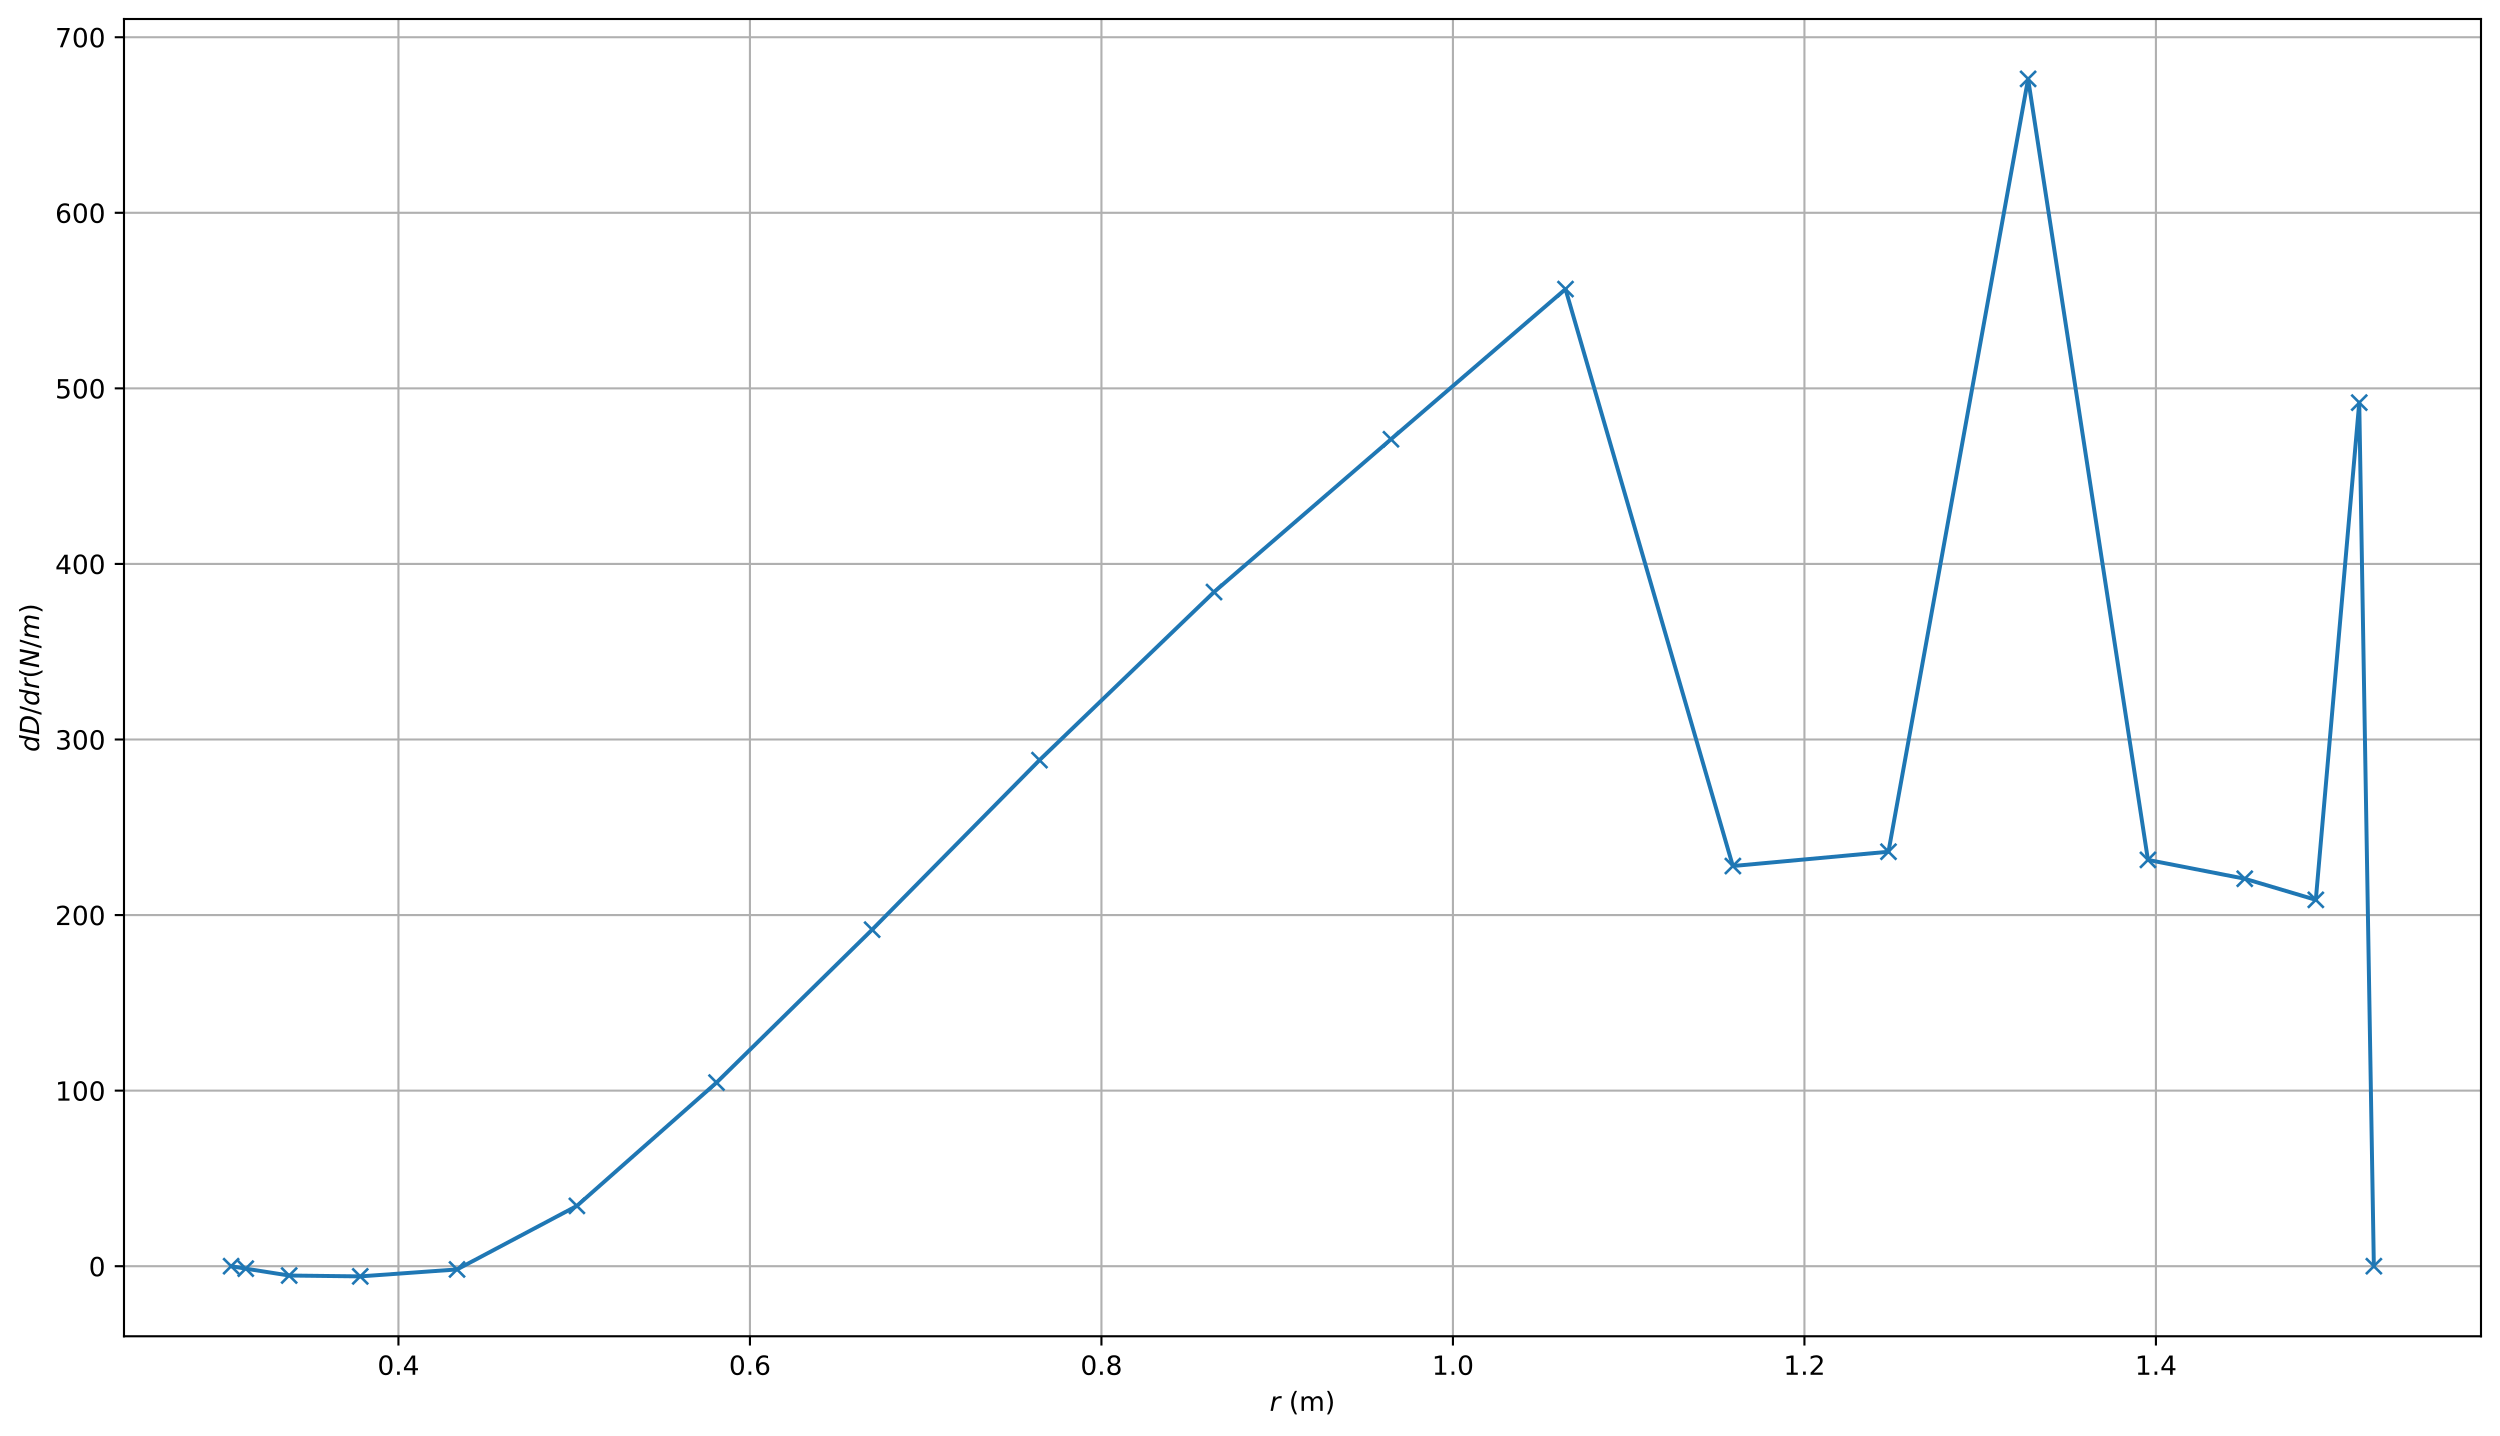
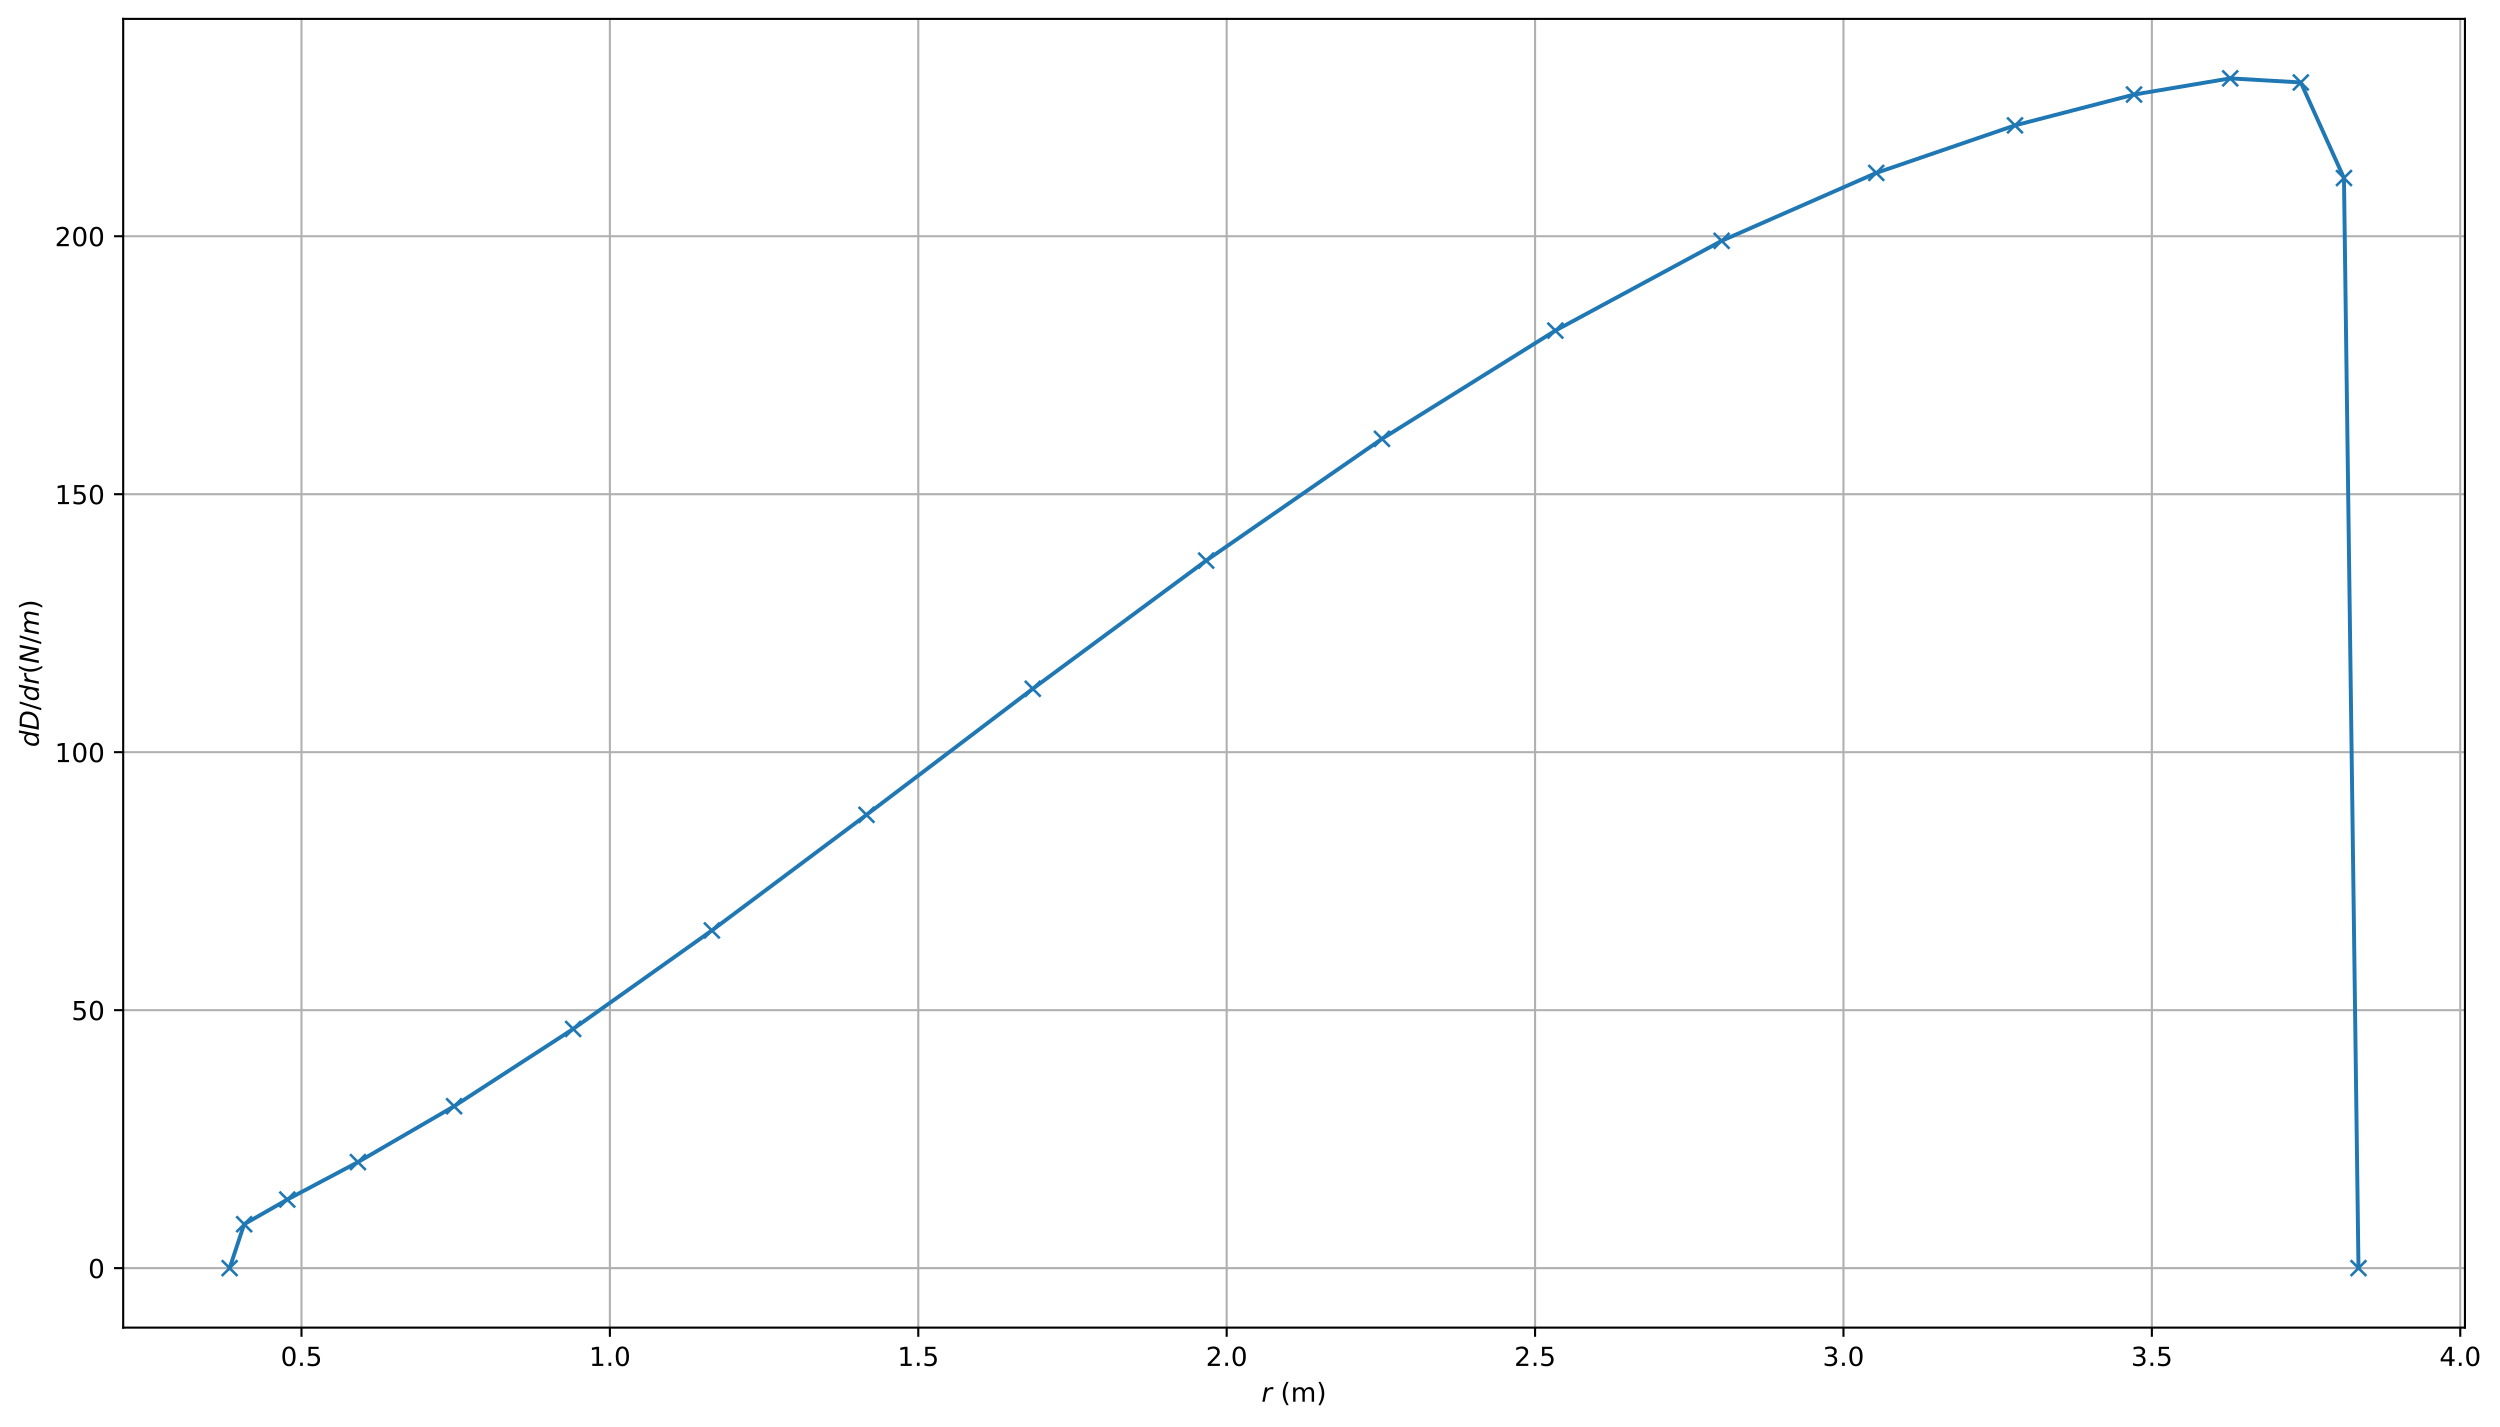
- <svg xmlns="http://www.w3.org/2000/svg" xmlns:xlink="http://www.w3.org/1999/xlink" width="946.966pt" height="543.716pt" viewBox="0 0 946.966 543.716" version="1.1">
+ <svg xmlns="http://www.w3.org/2000/svg" xmlns:xlink="http://www.w3.org/1999/xlink" width="953.136pt" height="543.716pt" viewBox="0 0 953.136 543.716" version="1.1">
  <defs>
    <style type="text/css">*{stroke-linejoin: round; stroke-linecap: butt}</style>
  </defs>
  <g id="figure_1">
    <g id="patch_1">
-       <path d="M 0 543.716  L 946.966 543.716  L 946.966 0  L 0 0  L 0 543.716  z " style="fill: none" />
+       <path d="M 0 543.716  L 953.136 543.716  L 953.136 0  L 0 0  L 0 543.716  z " style="fill: none" />
    </g>
    <g id="axes_1">
      <g id="patch_2">
        <path d="M 46.966 506.16  L 939.766 506.16  L 939.766 7.2  L 46.966 7.2  L 46.966 506.16  z " style="fill: none" />
      </g>
      <g id="matplotlib.axis_1">
        <g id="xtick_1">
          <g id="line2d_1">
-             <path d="M 150.923 506.16  L 150.923 7.2  " clip-path="url(#p7f0b439df5)" style="fill: none; stroke: #b0b0b0; stroke-width: 0.8; stroke-linecap: square" />
+             <path d="M 114.943 506.16  L 114.943 7.2  " clip-path="url(#p6665bfa50f)" style="fill: none; stroke: #b0b0b0; stroke-width: 0.8; stroke-linecap: square" />
          </g>
          <g id="line2d_2">
            <defs>
-               <path id="m8a14d720ba" d="M 0 0  L 0 3.5  " style="stroke: #000000; stroke-width: 0.8" />
+               <path id="mb454d2fe0a" d="M 0 0  L 0 3.5  " style="stroke: #000000; stroke-width: 0.8" />
            </defs>
            <g>
-               <use xlink:href="#m8a14d720ba" x="150.923" y="506.16" style="stroke: #000000; stroke-width: 0.8" />
+               <use xlink:href="#mb454d2fe0a" x="114.943" y="506.16" style="stroke: #000000; stroke-width: 0.8" />
            </g>
          </g>
          <g id="text_1">
-             <g transform="translate(142.9717 520.7584) scale(0.1 -0.1)">
+             <g transform="translate(106.9914 520.7584) scale(0.1 -0.1)">
              <defs>
                <path id="DejaVuSans-30" d="M 2034 4250  Q 1547 4250 1301 3770  Q 1056 3291 1056 2328  Q 1056 1369 1301 889  Q 1547 409 2034 409  Q 2525 409 2770 889  Q 3016 1369 3016 2328  Q 3016 3291 2770 3770  Q 2525 4250 2034 4250  z M 2034 4750  Q 2819 4750 3233 4129  Q 3647 3509 3647 2328  Q 3647 1150 3233 529  Q 2819 -91 2034 -91  Q 1250 -91 836 529  Q 422 1150 422 2328  Q 422 3509 836 4129  Q 1250 4750 2034 4750  z " transform="scale(0.015625)" />
                <path id="DejaVuSans-2e" d="M 684 794  L 1344 794  L 1344 0  L 684 0  L 684 794  z " transform="scale(0.015625)" />
-                 <path id="DejaVuSans-34" d="M 2419 4116  L 825 1625  L 2419 1625  L 2419 4116  z M 2253 4666  L 3047 4666  L 3047 1625  L 3713 1625  L 3713 1100  L 3047 1100  L 3047 0  L 2419 0  L 2419 1100  L 313 1100  L 313 1709  L 2253 4666  z " transform="scale(0.015625)" />
+                 <path id="DejaVuSans-35" d="M 691 4666  L 3169 4666  L 3169 4134  L 1269 4134  L 1269 2991  Q 1406 3038 1543 3061  Q 1681 3084 1819 3084  Q 2600 3084 3056 2656  Q 3513 2228 3513 1497  Q 3513 744 3044 326  Q 2575 -91 1722 -91  Q 1428 -91 1123 -41  Q 819 9 494 109  L 494 744  Q 775 591 1075 516  Q 1375 441 1709 441  Q 2250 441 2565 725  Q 2881 1009 2881 1497  Q 2881 1984 2565 2268  Q 2250 2553 1709 2553  Q 1456 2553 1204 2497  Q 953 2441 691 2322  L 691 4666  z " transform="scale(0.015625)" />
              </defs>
              <use xlink:href="#DejaVuSans-30" />
              <use xlink:href="#DejaVuSans-2e" transform="translate(63.62305 0)" />
-               <use xlink:href="#DejaVuSans-34" transform="translate(95.41016 0)" />
+               <use xlink:href="#DejaVuSans-35" transform="translate(95.41016 0)" />
            </g>
          </g>
        </g>
        <g id="xtick_2">
          <g id="line2d_3">
-             <path d="M 284.066 506.16  L 284.066 7.2  " clip-path="url(#p7f0b439df5)" style="fill: none; stroke: #b0b0b0; stroke-width: 0.8; stroke-linecap: square" />
+             <path d="M 232.52 506.16  L 232.52 7.2  " clip-path="url(#p6665bfa50f)" style="fill: none; stroke: #b0b0b0; stroke-width: 0.8; stroke-linecap: square" />
          </g>
          <g id="line2d_4">
            <g>
-               <use xlink:href="#m8a14d720ba" x="284.066" y="506.16" style="stroke: #000000; stroke-width: 0.8" />
+               <use xlink:href="#mb454d2fe0a" x="232.52" y="506.16" style="stroke: #000000; stroke-width: 0.8" />
            </g>
          </g>
          <g id="text_2">
-             <g transform="translate(276.1141 520.7584) scale(0.1 -0.1)">
-               <defs>
-                 <path id="DejaVuSans-36" d="M 2113 2584  Q 1688 2584 1439 2293  Q 1191 2003 1191 1497  Q 1191 994 1439 701  Q 1688 409 2113 409  Q 2538 409 2786 701  Q 3034 994 3034 1497  Q 3034 2003 2786 2293  Q 2538 2584 2113 2584  z M 3366 4563  L 3366 3988  Q 3128 4100 2886 4159  Q 2644 4219 2406 4219  Q 1781 4219 1451 3797  Q 1122 3375 1075 2522  Q 1259 2794 1537 2939  Q 1816 3084 2150 3084  Q 2853 3084 3261 2657  Q 3669 2231 3669 1497  Q 3669 778 3244 343  Q 2819 -91 2113 -91  Q 1303 -91 875 529  Q 447 1150 447 2328  Q 447 3434 972 4092  Q 1497 4750 2381 4750  Q 2619 4750 2861 4703  Q 3103 4656 3366 4563  z " transform="scale(0.015625)" />
-               </defs>
-               <use xlink:href="#DejaVuSans-30" />
-               <use xlink:href="#DejaVuSans-2e" transform="translate(63.62305 0)" />
-               <use xlink:href="#DejaVuSans-36" transform="translate(95.41016 0)" />
+             <g transform="translate(224.5687 520.7584) scale(0.1 -0.1)">
+               <defs>
+                 <path id="DejaVuSans-31" d="M 794 531  L 1825 531  L 1825 4091  L 703 3866  L 703 4441  L 1819 4666  L 2450 4666  L 2450 531  L 3481 531  L 3481 0  L 794 0  L 794 531  z " transform="scale(0.015625)" />
+               </defs>
+               <use xlink:href="#DejaVuSans-31" />
+               <use xlink:href="#DejaVuSans-2e" transform="translate(63.62305 0)" />
+               <use xlink:href="#DejaVuSans-30" transform="translate(95.41016 0)" />
            </g>
          </g>
        </g>
        <g id="xtick_3">
          <g id="line2d_5">
-             <path d="M 417.208 506.16  L 417.208 7.2  " clip-path="url(#p7f0b439df5)" style="fill: none; stroke: #b0b0b0; stroke-width: 0.8; stroke-linecap: square" />
+             <path d="M 350.098 506.16  L 350.098 7.2  " clip-path="url(#p6665bfa50f)" style="fill: none; stroke: #b0b0b0; stroke-width: 0.8; stroke-linecap: square" />
          </g>
          <g id="line2d_6">
            <g>
-               <use xlink:href="#m8a14d720ba" x="417.208" y="506.16" style="stroke: #000000; stroke-width: 0.8" />
+               <use xlink:href="#mb454d2fe0a" x="350.098" y="506.16" style="stroke: #000000; stroke-width: 0.8" />
            </g>
          </g>
          <g id="text_3">
-             <g transform="translate(409.2566 520.7584) scale(0.1 -0.1)">
-               <defs>
-                 <path id="DejaVuSans-38" d="M 2034 2216  Q 1584 2216 1326 1975  Q 1069 1734 1069 1313  Q 1069 891 1326 650  Q 1584 409 2034 409  Q 2484 409 2743 651  Q 3003 894 3003 1313  Q 3003 1734 2745 1975  Q 2488 2216 2034 2216  z M 1403 2484  Q 997 2584 770 2862  Q 544 3141 544 3541  Q 544 4100 942 4425  Q 1341 4750 2034 4750  Q 2731 4750 3128 4425  Q 3525 4100 3525 3541  Q 3525 3141 3298 2862  Q 3072 2584 2669 2484  Q 3125 2378 3379 2068  Q 3634 1759 3634 1313  Q 3634 634 3220 271  Q 2806 -91 2034 -91  Q 1263 -91 848 271  Q 434 634 434 1313  Q 434 1759 690 2068  Q 947 2378 1403 2484  z M 1172 3481  Q 1172 3119 1398 2916  Q 1625 2713 2034 2713  Q 2441 2713 2670 2916  Q 2900 3119 2900 3481  Q 2900 3844 2670 4047  Q 2441 4250 2034 4250  Q 1625 4250 1398 4047  Q 1172 3844 1172 3481  z " transform="scale(0.015625)" />
-               </defs>
-               <use xlink:href="#DejaVuSans-30" />
-               <use xlink:href="#DejaVuSans-2e" transform="translate(63.62305 0)" />
-               <use xlink:href="#DejaVuSans-38" transform="translate(95.41016 0)" />
+             <g transform="translate(342.1461 520.7584) scale(0.1 -0.1)">
+               <use xlink:href="#DejaVuSans-31" />
+               <use xlink:href="#DejaVuSans-2e" transform="translate(63.62305 0)" />
+               <use xlink:href="#DejaVuSans-35" transform="translate(95.41016 0)" />
            </g>
          </g>
        </g>
        <g id="xtick_4">
          <g id="line2d_7">
-             <path d="M 550.351 506.16  L 550.351 7.2  " clip-path="url(#p7f0b439df5)" style="fill: none; stroke: #b0b0b0; stroke-width: 0.8; stroke-linecap: square" />
+             <path d="M 467.675 506.16  L 467.675 7.2  " clip-path="url(#p6665bfa50f)" style="fill: none; stroke: #b0b0b0; stroke-width: 0.8; stroke-linecap: square" />
          </g>
          <g id="line2d_8">
            <g>
-               <use xlink:href="#m8a14d720ba" x="550.351" y="506.16" style="stroke: #000000; stroke-width: 0.8" />
+               <use xlink:href="#mb454d2fe0a" x="467.675" y="506.16" style="stroke: #000000; stroke-width: 0.8" />
            </g>
          </g>
          <g id="text_4">
-             <g transform="translate(542.399 520.7584) scale(0.1 -0.1)">
-               <defs>
-                 <path id="DejaVuSans-31" d="M 794 531  L 1825 531  L 1825 4091  L 703 3866  L 703 4441  L 1819 4666  L 2450 4666  L 2450 531  L 3481 531  L 3481 0  L 794 0  L 794 531  z " transform="scale(0.015625)" />
-               </defs>
-               <use xlink:href="#DejaVuSans-31" />
+             <g transform="translate(459.7234 520.7584) scale(0.1 -0.1)">
+               <defs>
+                 <path id="DejaVuSans-32" d="M 1228 531  L 3431 531  L 3431 0  L 469 0  L 469 531  Q 828 903 1448 1529  Q 2069 2156 2228 2338  Q 2531 2678 2651 2914  Q 2772 3150 2772 3378  Q 2772 3750 2511 3984  Q 2250 4219 1831 4219  Q 1534 4219 1204 4116  Q 875 4013 500 3803  L 500 4441  Q 881 4594 1212 4672  Q 1544 4750 1819 4750  Q 2544 4750 2975 4387  Q 3406 4025 3406 3419  Q 3406 3131 3298 2873  Q 3191 2616 2906 2266  Q 2828 2175 2409 1742  Q 1991 1309 1228 531  z " transform="scale(0.015625)" />
+               </defs>
+               <use xlink:href="#DejaVuSans-32" />
              <use xlink:href="#DejaVuSans-2e" transform="translate(63.62305 0)" />
              <use xlink:href="#DejaVuSans-30" transform="translate(95.41016 0)" />
            </g>
          </g>
        </g>
        <g id="xtick_5">
          <g id="line2d_9">
-             <path d="M 683.493 506.16  L 683.493 7.2  " clip-path="url(#p7f0b439df5)" style="fill: none; stroke: #b0b0b0; stroke-width: 0.8; stroke-linecap: square" />
+             <path d="M 585.252 506.16  L 585.252 7.2  " clip-path="url(#p6665bfa50f)" style="fill: none; stroke: #b0b0b0; stroke-width: 0.8; stroke-linecap: square" />
          </g>
          <g id="line2d_10">
            <g>
-               <use xlink:href="#m8a14d720ba" x="683.493" y="506.16" style="stroke: #000000; stroke-width: 0.8" />
+               <use xlink:href="#mb454d2fe0a" x="585.252" y="506.16" style="stroke: #000000; stroke-width: 0.8" />
            </g>
          </g>
          <g id="text_5">
-             <g transform="translate(675.5415 520.7584) scale(0.1 -0.1)">
-               <defs>
-                 <path id="DejaVuSans-32" d="M 1228 531  L 3431 531  L 3431 0  L 469 0  L 469 531  Q 828 903 1448 1529  Q 2069 2156 2228 2338  Q 2531 2678 2651 2914  Q 2772 3150 2772 3378  Q 2772 3750 2511 3984  Q 2250 4219 1831 4219  Q 1534 4219 1204 4116  Q 875 4013 500 3803  L 500 4441  Q 881 4594 1212 4672  Q 1544 4750 1819 4750  Q 2544 4750 2975 4387  Q 3406 4025 3406 3419  Q 3406 3131 3298 2873  Q 3191 2616 2906 2266  Q 2828 2175 2409 1742  Q 1991 1309 1228 531  z " transform="scale(0.015625)" />
-               </defs>
-               <use xlink:href="#DejaVuSans-31" />
-               <use xlink:href="#DejaVuSans-2e" transform="translate(63.62305 0)" />
-               <use xlink:href="#DejaVuSans-32" transform="translate(95.41016 0)" />
+             <g transform="translate(577.3008 520.7584) scale(0.1 -0.1)">
+               <use xlink:href="#DejaVuSans-32" />
+               <use xlink:href="#DejaVuSans-2e" transform="translate(63.62305 0)" />
+               <use xlink:href="#DejaVuSans-35" transform="translate(95.41016 0)" />
            </g>
          </g>
        </g>
        <g id="xtick_6">
          <g id="line2d_11">
-             <path d="M 816.635 506.16  L 816.635 7.2  " clip-path="url(#p7f0b439df5)" style="fill: none; stroke: #b0b0b0; stroke-width: 0.8; stroke-linecap: square" />
+             <path d="M 702.83 506.16  L 702.83 7.2  " clip-path="url(#p6665bfa50f)" style="fill: none; stroke: #b0b0b0; stroke-width: 0.8; stroke-linecap: square" />
          </g>
          <g id="line2d_12">
            <g>
-               <use xlink:href="#m8a14d720ba" x="816.635" y="506.16" style="stroke: #000000; stroke-width: 0.8" />
+               <use xlink:href="#mb454d2fe0a" x="702.83" y="506.16" style="stroke: #000000; stroke-width: 0.8" />
            </g>
          </g>
          <g id="text_6">
-             <g transform="translate(808.6839 520.7584) scale(0.1 -0.1)">
-               <use xlink:href="#DejaVuSans-31" />
-               <use xlink:href="#DejaVuSans-2e" transform="translate(63.62305 0)" />
-               <use xlink:href="#DejaVuSans-34" transform="translate(95.41016 0)" />
-             </g>
-           </g>
-         </g>
-         <g id="text_7">
+             <g transform="translate(694.8781 520.7584) scale(0.1 -0.1)">
+               <defs>
+                 <path id="DejaVuSans-33" d="M 2597 2516  Q 3050 2419 3304 2112  Q 3559 1806 3559 1356  Q 3559 666 3084 287  Q 2609 -91 1734 -91  Q 1441 -91 1130 -33  Q 819 25 488 141  L 488 750  Q 750 597 1062 519  Q 1375 441 1716 441  Q 2309 441 2620 675  Q 2931 909 2931 1356  Q 2931 1769 2642 2001  Q 2353 2234 1838 2234  L 1294 2234  L 1294 2753  L 1863 2753  Q 2328 2753 2575 2939  Q 2822 3125 2822 3475  Q 2822 3834 2567 4026  Q 2313 4219 1838 4219  Q 1578 4219 1281 4162  Q 984 4106 628 3988  L 628 4550  Q 988 4650 1302 4700  Q 1616 4750 1894 4750  Q 2613 4750 3031 4423  Q 3450 4097 3450 3541  Q 3450 3153 3228 2886  Q 3006 2619 2597 2516  z " transform="scale(0.015625)" />
+               </defs>
+               <use xlink:href="#DejaVuSans-33" />
+               <use xlink:href="#DejaVuSans-2e" transform="translate(63.62305 0)" />
+               <use xlink:href="#DejaVuSans-30" transform="translate(95.41016 0)" />
+             </g>
+           </g>
+         </g>
+         <g id="xtick_7">
+           <g id="line2d_13">
+             <path d="M 820.407 506.16  L 820.407 7.2  " clip-path="url(#p6665bfa50f)" style="fill: none; stroke: #b0b0b0; stroke-width: 0.8; stroke-linecap: square" />
+           </g>
+           <g id="line2d_14">
+             <g>
+               <use xlink:href="#mb454d2fe0a" x="820.407" y="506.16" style="stroke: #000000; stroke-width: 0.8" />
+             </g>
+           </g>
+           <g id="text_7">
+             <g transform="translate(812.4554 520.7584) scale(0.1 -0.1)">
+               <use xlink:href="#DejaVuSans-33" />
+               <use xlink:href="#DejaVuSans-2e" transform="translate(63.62305 0)" />
+               <use xlink:href="#DejaVuSans-35" transform="translate(95.41016 0)" />
+             </g>
+           </g>
+         </g>
+         <g id="xtick_8">
+           <g id="line2d_15">
+             <path d="M 937.984 506.16  L 937.984 7.2  " clip-path="url(#p6665bfa50f)" style="fill: none; stroke: #b0b0b0; stroke-width: 0.8; stroke-linecap: square" />
+           </g>
+           <g id="line2d_16">
+             <g>
+               <use xlink:href="#mb454d2fe0a" x="937.984" y="506.16" style="stroke: #000000; stroke-width: 0.8" />
+             </g>
+           </g>
+           <g id="text_8">
+             <g transform="translate(930.0328 520.7584) scale(0.1 -0.1)">
+               <defs>
+                 <path id="DejaVuSans-34" d="M 2419 4116  L 825 1625  L 2419 1625  L 2419 4116  z M 2253 4666  L 3047 4666  L 3047 1625  L 3713 1625  L 3713 1100  L 3047 1100  L 3047 0  L 2419 0  L 2419 1100  L 313 1100  L 313 1709  L 2253 4666  z " transform="scale(0.015625)" />
+               </defs>
+               <use xlink:href="#DejaVuSans-34" />
+               <use xlink:href="#DejaVuSans-2e" transform="translate(63.62305 0)" />
+               <use xlink:href="#DejaVuSans-30" transform="translate(95.41016 0)" />
+             </g>
+           </g>
+         </g>
+         <g id="text_9">
          <g transform="translate(480.9156 534.4366) scale(0.1 -0.1)">
            <defs>
              <path id="DejaVuSans-Oblique-72" d="M 2853 2969  Q 2766 3016 2653 3041  Q 2541 3066 2413 3066  Q 1953 3066 1609 2717  Q 1266 2369 1153 1784  L 800 0  L 225 0  L 909 3500  L 1484 3500  L 1375 2956  Q 1603 3259 1920 3421  Q 2238 3584 2597 3584  Q 2691 3584 2781 3573  Q 2872 3563 2963 3538  L 2853 2969  z " transform="scale(0.015625)" />
              <path id="DejaVuSans-20" transform="scale(0.015625)" />
              <path id="DejaVuSans-28" d="M 1984 4856  Q 1566 4138 1362 3434  Q 1159 2731 1159 2009  Q 1159 1288 1364 580  Q 1569 -128 1984 -844  L 1484 -844  Q 1016 -109 783 600  Q 550 1309 550 2009  Q 550 2706 781 3412  Q 1013 4119 1484 4856  L 1984 4856  z " transform="scale(0.015625)" />
              <path id="DejaVuSans-6d" d="M 3328 2828  Q 3544 3216 3844 3400  Q 4144 3584 4550 3584  Q 5097 3584 5394 3201  Q 5691 2819 5691 2113  L 5691 0  L 5113 0  L 5113 2094  Q 5113 2597 4934 2840  Q 4756 3084 4391 3084  Q 3944 3084 3684 2787  Q 3425 2491 3425 1978  L 3425 0  L 2847 0  L 2847 2094  Q 2847 2600 2669 2842  Q 2491 3084 2119 3084  Q 1678 3084 1418 2786  Q 1159 2488 1159 1978  L 1159 0  L 581 0  L 581 3500  L 1159 3500  L 1159 2956  Q 1356 3278 1631 3431  Q 1906 3584 2284 3584  Q 2666 3584 2933 3390  Q 3200 3197 3328 2828  z " transform="scale(0.015625)" />
              <path id="DejaVuSans-29" d="M 513 4856  L 1013 4856  Q 1481 4119 1714 3412  Q 1947 2706 1947 2009  Q 1947 1309 1714 600  Q 1481 -109 1013 -844  L 513 -844  Q 928 -128 1133 580  Q 1338 1288 1338 2009  Q 1338 2731 1133 3434  Q 928 4138 513 4856  z " transform="scale(0.015625)" />
            </defs>
            <use xlink:href="#DejaVuSans-Oblique-72" transform="translate(0 0.125)" />
            <use xlink:href="#DejaVuSans-20" transform="translate(41.11328 0.125)" />
            <use xlink:href="#DejaVuSans-28" transform="translate(72.90039 0.125)" />
            <use xlink:href="#DejaVuSans-6d" transform="translate(111.9141 0.125)" />
            <use xlink:href="#DejaVuSans-29" transform="translate(209.3262 0.125)" />
          </g>
        </g>
      </g>
      <g id="matplotlib.axis_2">
        <g id="ytick_1">
-           <g id="line2d_13">
-             <path d="M 46.966 479.617  L 939.766 479.617  " clip-path="url(#p7f0b439df5)" style="fill: none; stroke: #b0b0b0; stroke-width: 0.8; stroke-linecap: square" />
-           </g>
-           <g id="line2d_14">
+           <g id="line2d_17">
+             <path d="M 46.966 483.48  L 939.766 483.48  " clip-path="url(#p6665bfa50f)" style="fill: none; stroke: #b0b0b0; stroke-width: 0.8; stroke-linecap: square" />
+           </g>
+           <g id="line2d_18">
            <defs>
-               <path id="mfff3edda16" d="M 0 0  L -3.5 0  " style="stroke: #000000; stroke-width: 0.8" />
+               <path id="m33991157f2" d="M 0 0  L -3.5 0  " style="stroke: #000000; stroke-width: 0.8" />
            </defs>
            <g>
-               <use xlink:href="#mfff3edda16" x="46.966" y="479.617" style="stroke: #000000; stroke-width: 0.8" />
-             </g>
-           </g>
-           <g id="text_8">
-             <g transform="translate(33.60312 483.416) scale(0.1 -0.1)">
+               <use xlink:href="#m33991157f2" x="46.966" y="483.48" style="stroke: #000000; stroke-width: 0.8" />
+             </g>
+           </g>
+           <g id="text_10">
+             <g transform="translate(33.60312 487.2792) scale(0.1 -0.1)">
              <use xlink:href="#DejaVuSans-30" />
            </g>
          </g>
        </g>
        <g id="ytick_2">
-           <g id="line2d_15">
-             <path d="M 46.966 413.114  L 939.766 413.114  " clip-path="url(#p7f0b439df5)" style="fill: none; stroke: #b0b0b0; stroke-width: 0.8; stroke-linecap: square" />
-           </g>
-           <g id="line2d_16">
-             <g>
-               <use xlink:href="#mfff3edda16" x="46.966" y="413.114" style="stroke: #000000; stroke-width: 0.8" />
-             </g>
-           </g>
-           <g id="text_9">
-             <g transform="translate(20.87813 416.9136) scale(0.1 -0.1)">
+           <g id="line2d_19">
+             <path d="M 46.966 385.125  L 939.766 385.125  " clip-path="url(#p6665bfa50f)" style="fill: none; stroke: #b0b0b0; stroke-width: 0.8; stroke-linecap: square" />
+           </g>
+           <g id="line2d_20">
+             <g>
+               <use xlink:href="#m33991157f2" x="46.966" y="385.125" style="stroke: #000000; stroke-width: 0.8" />
+             </g>
+           </g>
+           <g id="text_11">
+             <g transform="translate(27.24063 388.9245) scale(0.1 -0.1)">
+               <use xlink:href="#DejaVuSans-35" />
+               <use xlink:href="#DejaVuSans-30" transform="translate(63.62305 0)" />
+             </g>
+           </g>
+         </g>
+         <g id="ytick_3">
+           <g id="line2d_21">
+             <path d="M 46.966 286.771  L 939.766 286.771  " clip-path="url(#p6665bfa50f)" style="fill: none; stroke: #b0b0b0; stroke-width: 0.8; stroke-linecap: square" />
+           </g>
+           <g id="line2d_22">
+             <g>
+               <use xlink:href="#m33991157f2" x="46.966" y="286.771" style="stroke: #000000; stroke-width: 0.8" />
+             </g>
+           </g>
+           <g id="text_12">
+             <g transform="translate(20.87813 290.5697) scale(0.1 -0.1)">
              <use xlink:href="#DejaVuSans-31" />
              <use xlink:href="#DejaVuSans-30" transform="translate(63.62305 0)" />
              <use xlink:href="#DejaVuSans-30" transform="translate(127.2461 0)" />
            </g>
          </g>
        </g>
-         <g id="ytick_3">
-           <g id="line2d_17">
-             <path d="M 46.966 346.612  L 939.766 346.612  " clip-path="url(#p7f0b439df5)" style="fill: none; stroke: #b0b0b0; stroke-width: 0.8; stroke-linecap: square" />
-           </g>
-           <g id="line2d_18">
-             <g>
-               <use xlink:href="#mfff3edda16" x="46.966" y="346.612" style="stroke: #000000; stroke-width: 0.8" />
-             </g>
-           </g>
-           <g id="text_10">
-             <g transform="translate(20.87813 350.4111) scale(0.1 -0.1)">
+         <g id="ytick_4">
+           <g id="line2d_23">
+             <path d="M 46.966 188.416  L 939.766 188.416  " clip-path="url(#p6665bfa50f)" style="fill: none; stroke: #b0b0b0; stroke-width: 0.8; stroke-linecap: square" />
+           </g>
+           <g id="line2d_24">
+             <g>
+               <use xlink:href="#m33991157f2" x="46.966" y="188.416" style="stroke: #000000; stroke-width: 0.8" />
+             </g>
+           </g>
+           <g id="text_13">
+             <g transform="translate(20.87813 192.215) scale(0.1 -0.1)">
+               <use xlink:href="#DejaVuSans-31" />
+               <use xlink:href="#DejaVuSans-35" transform="translate(63.62305 0)" />
+               <use xlink:href="#DejaVuSans-30" transform="translate(127.2461 0)" />
+             </g>
+           </g>
+         </g>
+         <g id="ytick_5">
+           <g id="line2d_25">
+             <path d="M 46.966 90.061  L 939.766 90.061  " clip-path="url(#p6665bfa50f)" style="fill: none; stroke: #b0b0b0; stroke-width: 0.8; stroke-linecap: square" />
+           </g>
+           <g id="line2d_26">
+             <g>
+               <use xlink:href="#m33991157f2" x="46.966" y="90.061" style="stroke: #000000; stroke-width: 0.8" />
+             </g>
+           </g>
+           <g id="text_14">
+             <g transform="translate(20.87813 93.86025) scale(0.1 -0.1)">
              <use xlink:href="#DejaVuSans-32" />
              <use xlink:href="#DejaVuSans-30" transform="translate(63.62305 0)" />
              <use xlink:href="#DejaVuSans-30" transform="translate(127.2461 0)" />
            </g>
          </g>
        </g>
-         <g id="ytick_4">
-           <g id="line2d_19">
-             <path d="M 46.966 280.11  L 939.766 280.11  " clip-path="url(#p7f0b439df5)" style="fill: none; stroke: #b0b0b0; stroke-width: 0.8; stroke-linecap: square" />
-           </g>
-           <g id="line2d_20">
-             <g>
-               <use xlink:href="#mfff3edda16" x="46.966" y="280.11" style="stroke: #000000; stroke-width: 0.8" />
-             </g>
-           </g>
-           <g id="text_11">
-             <g transform="translate(20.87813 283.9087) scale(0.1 -0.1)">
-               <defs>
-                 <path id="DejaVuSans-33" d="M 2597 2516  Q 3050 2419 3304 2112  Q 3559 1806 3559 1356  Q 3559 666 3084 287  Q 2609 -91 1734 -91  Q 1441 -91 1130 -33  Q 819 25 488 141  L 488 750  Q 750 597 1062 519  Q 1375 441 1716 441  Q 2309 441 2620 675  Q 2931 909 2931 1356  Q 2931 1769 2642 2001  Q 2353 2234 1838 2234  L 1294 2234  L 1294 2753  L 1863 2753  Q 2328 2753 2575 2939  Q 2822 3125 2822 3475  Q 2822 3834 2567 4026  Q 2313 4219 1838 4219  Q 1578 4219 1281 4162  Q 984 4106 628 3988  L 628 4550  Q 988 4650 1302 4700  Q 1616 4750 1894 4750  Q 2613 4750 3031 4423  Q 3450 4097 3450 3541  Q 3450 3153 3228 2886  Q 3006 2619 2597 2516  z " transform="scale(0.015625)" />
-               </defs>
-               <use xlink:href="#DejaVuSans-33" />
-               <use xlink:href="#DejaVuSans-30" transform="translate(63.62305 0)" />
-               <use xlink:href="#DejaVuSans-30" transform="translate(127.2461 0)" />
-             </g>
-           </g>
-         </g>
-         <g id="ytick_5">
-           <g id="line2d_21">
-             <path d="M 46.966 213.607  L 939.766 213.607  " clip-path="url(#p7f0b439df5)" style="fill: none; stroke: #b0b0b0; stroke-width: 0.8; stroke-linecap: square" />
-           </g>
-           <g id="line2d_22">
-             <g>
-               <use xlink:href="#mfff3edda16" x="46.966" y="213.607" style="stroke: #000000; stroke-width: 0.8" />
-             </g>
-           </g>
-           <g id="text_12">
-             <g transform="translate(20.87813 217.4063) scale(0.1 -0.1)">
-               <use xlink:href="#DejaVuSans-34" />
-               <use xlink:href="#DejaVuSans-30" transform="translate(63.62305 0)" />
-               <use xlink:href="#DejaVuSans-30" transform="translate(127.2461 0)" />
-             </g>
-           </g>
-         </g>
-         <g id="ytick_6">
-           <g id="line2d_23">
-             <path d="M 46.966 147.105  L 939.766 147.105  " clip-path="url(#p7f0b439df5)" style="fill: none; stroke: #b0b0b0; stroke-width: 0.8; stroke-linecap: square" />
-           </g>
-           <g id="line2d_24">
-             <g>
-               <use xlink:href="#mfff3edda16" x="46.966" y="147.105" style="stroke: #000000; stroke-width: 0.8" />
-             </g>
-           </g>
-           <g id="text_13">
-             <g transform="translate(20.87813 150.9039) scale(0.1 -0.1)">
-               <defs>
-                 <path id="DejaVuSans-35" d="M 691 4666  L 3169 4666  L 3169 4134  L 1269 4134  L 1269 2991  Q 1406 3038 1543 3061  Q 1681 3084 1819 3084  Q 2600 3084 3056 2656  Q 3513 2228 3513 1497  Q 3513 744 3044 326  Q 2575 -91 1722 -91  Q 1428 -91 1123 -41  Q 819 9 494 109  L 494 744  Q 775 591 1075 516  Q 1375 441 1709 441  Q 2250 441 2565 725  Q 2881 1009 2881 1497  Q 2881 1984 2565 2268  Q 2250 2553 1709 2553  Q 1456 2553 1204 2497  Q 953 2441 691 2322  L 691 4666  z " transform="scale(0.015625)" />
-               </defs>
-               <use xlink:href="#DejaVuSans-35" />
-               <use xlink:href="#DejaVuSans-30" transform="translate(63.62305 0)" />
-               <use xlink:href="#DejaVuSans-30" transform="translate(127.2461 0)" />
-             </g>
-           </g>
-         </g>
-         <g id="ytick_7">
-           <g id="line2d_25">
-             <path d="M 46.966 80.602  L 939.766 80.602  " clip-path="url(#p7f0b439df5)" style="fill: none; stroke: #b0b0b0; stroke-width: 0.8; stroke-linecap: square" />
-           </g>
-           <g id="line2d_26">
-             <g>
-               <use xlink:href="#mfff3edda16" x="46.966" y="80.602" style="stroke: #000000; stroke-width: 0.8" />
-             </g>
-           </g>
-           <g id="text_14">
-             <g transform="translate(20.87813 84.40145) scale(0.1 -0.1)">
-               <use xlink:href="#DejaVuSans-36" />
-               <use xlink:href="#DejaVuSans-30" transform="translate(63.62305 0)" />
-               <use xlink:href="#DejaVuSans-30" transform="translate(127.2461 0)" />
-             </g>
-           </g>
-         </g>
-         <g id="ytick_8">
-           <g id="line2d_27">
-             <path d="M 46.966 14.1  L 939.766 14.1  " clip-path="url(#p7f0b439df5)" style="fill: none; stroke: #b0b0b0; stroke-width: 0.8; stroke-linecap: square" />
-           </g>
-           <g id="line2d_28">
-             <g>
-               <use xlink:href="#mfff3edda16" x="46.966" y="14.1" style="stroke: #000000; stroke-width: 0.8" />
-             </g>
-           </g>
-           <g id="text_15">
-             <g transform="translate(20.87813 17.89902) scale(0.1 -0.1)">
-               <defs>
-                 <path id="DejaVuSans-37" d="M 525 4666  L 3525 4666  L 3525 4397  L 1831 0  L 1172 0  L 2766 4134  L 525 4134  L 525 4666  z " transform="scale(0.015625)" />
-               </defs>
-               <use xlink:href="#DejaVuSans-37" />
-               <use xlink:href="#DejaVuSans-30" transform="translate(63.62305 0)" />
-               <use xlink:href="#DejaVuSans-30" transform="translate(127.2461 0)" />
-             </g>
-           </g>
-         </g>
-         <g id="text_16">
+         <g id="text_15">
          <g transform="translate(14.79844 284.83) rotate(-90) scale(0.1 -0.1)">
            <defs>
              <path id="DejaVuSans-Oblique-64" d="M 2675 525  Q 2444 222 2128 65  Q 1813 -91 1428 -91  Q 903 -91 598 267  Q 294 625 294 1247  Q 294 1766 478 2236  Q 663 2706 1013 3078  Q 1244 3325 1534 3454  Q 1825 3584 2144 3584  Q 2481 3584 2739 3421  Q 2997 3259 3138 2956  L 3513 4863  L 4091 4863  L 3144 0  L 2566 0  L 2675 525  z M 891 1350  Q 891 897 1095 644  Q 1300 391 1663 391  Q 1931 391 2161 520  Q 2391 650 2566 903  Q 2750 1166 2856 1509  Q 2963 1853 2963 2188  Q 2963 2622 2758 2865  Q 2553 3109 2194 3109  Q 1922 3109 1687 2981  Q 1453 2853 1288 2613  Q 1106 2353 998 2009  Q 891 1666 891 1350  z " transform="scale(0.015625)" />
              <path id="DejaVuSans-Oblique-44" d="M 1081 4666  L 2438 4666  Q 3519 4666 4070 4208  Q 4622 3750 4622 2847  Q 4622 2250 4412 1698  Q 4203 1147 3834 769  Q 3463 381 2891 190  Q 2319 0 1538 0  L 172 0  L 1081 4666  z M 1613 4147  L 909 519  L 1734 519  Q 2794 519 3375 1128  Q 3956 1738 3956 2847  Q 3956 3519 3581 3833  Q 3206 4147 2406 4147  L 1613 4147  z " transform="scale(0.015625)" />
              <path id="DejaVuSans-2f" d="M 1625 4666  L 2156 4666  L 531 -594  L 0 -594  L 1625 4666  z " transform="scale(0.015625)" />
              <path id="DejaVuSans-Oblique-4e" d="M 1081 4666  L 1931 4666  L 3219 666  L 4000 4666  L 4616 4666  L 3706 0  L 2853 0  L 1569 4025  L 788 0  L 172 0  L 1081 4666  z " transform="scale(0.015625)" />
              <path id="DejaVuSans-Oblique-6d" d="M 5747 2113  L 5338 0  L 4763 0  L 5166 2094  Q 5191 2228 5203 2325  Q 5216 2422 5216 2491  Q 5216 2772 5059 2928  Q 4903 3084 4622 3084  Q 4203 3084 3875 2770  Q 3547 2456 3450 1953  L 3066 0  L 2491 0  L 2900 2094  Q 2925 2209 2937 2307  Q 2950 2406 2950 2484  Q 2950 2769 2794 2926  Q 2638 3084 2363 3084  Q 1938 3084 1609 2770  Q 1281 2456 1184 1953  L 800 0  L 225 0  L 909 3500  L 1484 3500  L 1375 2956  Q 1609 3263 1923 3423  Q 2238 3584 2597 3584  Q 2978 3584 3223 3384  Q 3469 3184 3519 2828  Q 3781 3197 4126 3390  Q 4472 3584 4856 3584  Q 5306 3584 5551 3325  Q 5797 3066 5797 2591  Q 5797 2488 5784 2364  Q 5772 2241 5747 2113  z " transform="scale(0.015625)" />
            </defs>
            <use xlink:href="#DejaVuSans-Oblique-64" transform="translate(0 0.015625)" />
            <use xlink:href="#DejaVuSans-Oblique-44" transform="translate(63.47656 0.015625)" />
            <use xlink:href="#DejaVuSans-2f" transform="translate(140.4785 0.015625)" />
            <use xlink:href="#DejaVuSans-Oblique-64" transform="translate(174.1699 0.015625)" />
            <use xlink:href="#DejaVuSans-Oblique-72" transform="translate(237.6465 0.015625)" />
            <use xlink:href="#DejaVuSans-28" transform="translate(278.7598 0.015625)" />
            <use xlink:href="#DejaVuSans-Oblique-4e" transform="translate(317.7734 0.015625)" />
            <use xlink:href="#DejaVuSans-2f" transform="translate(392.5781 0.015625)" />
            <use xlink:href="#DejaVuSans-Oblique-6d" transform="translate(426.2695 0.015625)" />
            <use xlink:href="#DejaVuSans-29" transform="translate(523.6816 0.015625)" />
          </g>
        </g>
      </g>
-       <g id="line2d_29">
-         <path d="M 87.547 479.617  L 93.082 480.551  L 109.536 483.151  L 136.459 483.48  L 173.118 480.847  L 218.512 456.771  L 271.404 410.07  L 330.35 352.144  L 393.743 287.929  L 459.853 224.26  L 526.878 166.384  L 592.988 109.501  L 656.381 328.041  L 715.327 322.622  L 768.219 29.88  L 813.613 325.715  L 850.272 332.856  L 877.195 340.849  L 893.649 152.508  L 899.184 479.617  " clip-path="url(#p7f0b439df5)" style="fill: none; stroke: #1f77b4; stroke-width: 1.5; stroke-linecap: square" />
+       <g id="line2d_27">
+         <path d="M 87.547 483.48  L 93.082 466.736  L 109.536 457.334  L 136.459 443.06  L 173.118 421.758  L 218.512 392.291  L 271.404 354.742  L 330.35 310.659  L 393.743 262.594  L 459.853 213.729  L 526.878 167.31  L 592.988 126.04  L 656.381 91.82  L 715.327 65.927  L 768.219 47.804  L 813.613 36.047  L 850.272 29.88  L 877.195 31.433  L 893.649 67.873  L 899.184 483.48  " clip-path="url(#p6665bfa50f)" style="fill: none; stroke: #1f77b4; stroke-width: 1.5; stroke-linecap: square" />
        <defs>
-           <path id="m31d2504fbb" d="M -3 3  L 3 -3  M -3 -3  L 3 3  " style="stroke: #1f77b4" />
+           <path id="mac4183ed64" d="M -3 3  L 3 -3  M -3 -3  L 3 3  " style="stroke: #1f77b4" />
        </defs>
-         <g clip-path="url(#p7f0b439df5)">
-           <use xlink:href="#m31d2504fbb" x="87.547" y="479.617" style="fill: #1f77b4; stroke: #1f77b4" />
-           <use xlink:href="#m31d2504fbb" x="93.082" y="480.551" style="fill: #1f77b4; stroke: #1f77b4" />
-           <use xlink:href="#m31d2504fbb" x="109.536" y="483.151" style="fill: #1f77b4; stroke: #1f77b4" />
-           <use xlink:href="#m31d2504fbb" x="136.459" y="483.48" style="fill: #1f77b4; stroke: #1f77b4" />
-           <use xlink:href="#m31d2504fbb" x="173.118" y="480.847" style="fill: #1f77b4; stroke: #1f77b4" />
-           <use xlink:href="#m31d2504fbb" x="218.512" y="456.771" style="fill: #1f77b4; stroke: #1f77b4" />
-           <use xlink:href="#m31d2504fbb" x="271.404" y="410.07" style="fill: #1f77b4; stroke: #1f77b4" />
-           <use xlink:href="#m31d2504fbb" x="330.35" y="352.144" style="fill: #1f77b4; stroke: #1f77b4" />
-           <use xlink:href="#m31d2504fbb" x="393.743" y="287.929" style="fill: #1f77b4; stroke: #1f77b4" />
-           <use xlink:href="#m31d2504fbb" x="459.853" y="224.26" style="fill: #1f77b4; stroke: #1f77b4" />
-           <use xlink:href="#m31d2504fbb" x="526.878" y="166.384" style="fill: #1f77b4; stroke: #1f77b4" />
-           <use xlink:href="#m31d2504fbb" x="592.988" y="109.501" style="fill: #1f77b4; stroke: #1f77b4" />
-           <use xlink:href="#m31d2504fbb" x="656.381" y="328.041" style="fill: #1f77b4; stroke: #1f77b4" />
-           <use xlink:href="#m31d2504fbb" x="715.327" y="322.622" style="fill: #1f77b4; stroke: #1f77b4" />
-           <use xlink:href="#m31d2504fbb" x="768.219" y="29.88" style="fill: #1f77b4; stroke: #1f77b4" />
-           <use xlink:href="#m31d2504fbb" x="813.613" y="325.715" style="fill: #1f77b4; stroke: #1f77b4" />
-           <use xlink:href="#m31d2504fbb" x="850.272" y="332.856" style="fill: #1f77b4; stroke: #1f77b4" />
-           <use xlink:href="#m31d2504fbb" x="877.195" y="340.849" style="fill: #1f77b4; stroke: #1f77b4" />
-           <use xlink:href="#m31d2504fbb" x="893.649" y="152.508" style="fill: #1f77b4; stroke: #1f77b4" />
-           <use xlink:href="#m31d2504fbb" x="899.184" y="479.617" style="fill: #1f77b4; stroke: #1f77b4" />
+         <g clip-path="url(#p6665bfa50f)">
+           <use xlink:href="#mac4183ed64" x="87.547" y="483.48" style="fill: #1f77b4; stroke: #1f77b4" />
+           <use xlink:href="#mac4183ed64" x="93.082" y="466.736" style="fill: #1f77b4; stroke: #1f77b4" />
+           <use xlink:href="#mac4183ed64" x="109.536" y="457.334" style="fill: #1f77b4; stroke: #1f77b4" />
+           <use xlink:href="#mac4183ed64" x="136.459" y="443.06" style="fill: #1f77b4; stroke: #1f77b4" />
+           <use xlink:href="#mac4183ed64" x="173.118" y="421.758" style="fill: #1f77b4; stroke: #1f77b4" />
+           <use xlink:href="#mac4183ed64" x="218.512" y="392.291" style="fill: #1f77b4; stroke: #1f77b4" />
+           <use xlink:href="#mac4183ed64" x="271.404" y="354.742" style="fill: #1f77b4; stroke: #1f77b4" />
+           <use xlink:href="#mac4183ed64" x="330.35" y="310.659" style="fill: #1f77b4; stroke: #1f77b4" />
+           <use xlink:href="#mac4183ed64" x="393.743" y="262.594" style="fill: #1f77b4; stroke: #1f77b4" />
+           <use xlink:href="#mac4183ed64" x="459.853" y="213.729" style="fill: #1f77b4; stroke: #1f77b4" />
+           <use xlink:href="#mac4183ed64" x="526.878" y="167.31" style="fill: #1f77b4; stroke: #1f77b4" />
+           <use xlink:href="#mac4183ed64" x="592.988" y="126.04" style="fill: #1f77b4; stroke: #1f77b4" />
+           <use xlink:href="#mac4183ed64" x="656.381" y="91.82" style="fill: #1f77b4; stroke: #1f77b4" />
+           <use xlink:href="#mac4183ed64" x="715.327" y="65.927" style="fill: #1f77b4; stroke: #1f77b4" />
+           <use xlink:href="#mac4183ed64" x="768.219" y="47.804" style="fill: #1f77b4; stroke: #1f77b4" />
+           <use xlink:href="#mac4183ed64" x="813.613" y="36.047" style="fill: #1f77b4; stroke: #1f77b4" />
+           <use xlink:href="#mac4183ed64" x="850.272" y="29.88" style="fill: #1f77b4; stroke: #1f77b4" />
+           <use xlink:href="#mac4183ed64" x="877.195" y="31.433" style="fill: #1f77b4; stroke: #1f77b4" />
+           <use xlink:href="#mac4183ed64" x="893.649" y="67.873" style="fill: #1f77b4; stroke: #1f77b4" />
+           <use xlink:href="#mac4183ed64" x="899.184" y="483.48" style="fill: #1f77b4; stroke: #1f77b4" />
        </g>
      </g>
      <g id="patch_3">
        <path d="M 46.966 506.16  L 46.966 7.2  " style="fill: none; stroke: #000000; stroke-width: 0.8; stroke-linejoin: miter; stroke-linecap: square" />
      </g>
      <g id="patch_4">
        <path d="M 939.766 506.16  L 939.766 7.2  " style="fill: none; stroke: #000000; stroke-width: 0.8; stroke-linejoin: miter; stroke-linecap: square" />
      </g>
      <g id="patch_5">
        <path d="M 46.966 506.16  L 939.766 506.16  " style="fill: none; stroke: #000000; stroke-width: 0.8; stroke-linejoin: miter; stroke-linecap: square" />
      </g>
      <g id="patch_6">
        <path d="M 46.966 7.2  L 939.766 7.2  " style="fill: none; stroke: #000000; stroke-width: 0.8; stroke-linejoin: miter; stroke-linecap: square" />
      </g>
    </g>
  </g>
  <defs>
-     <clipPath id="p7f0b439df5">
+     <clipPath id="p6665bfa50f">
      <rect x="46.966" y="7.2" width="892.8" height="498.96" />
    </clipPath>
  </defs>
</svg>
